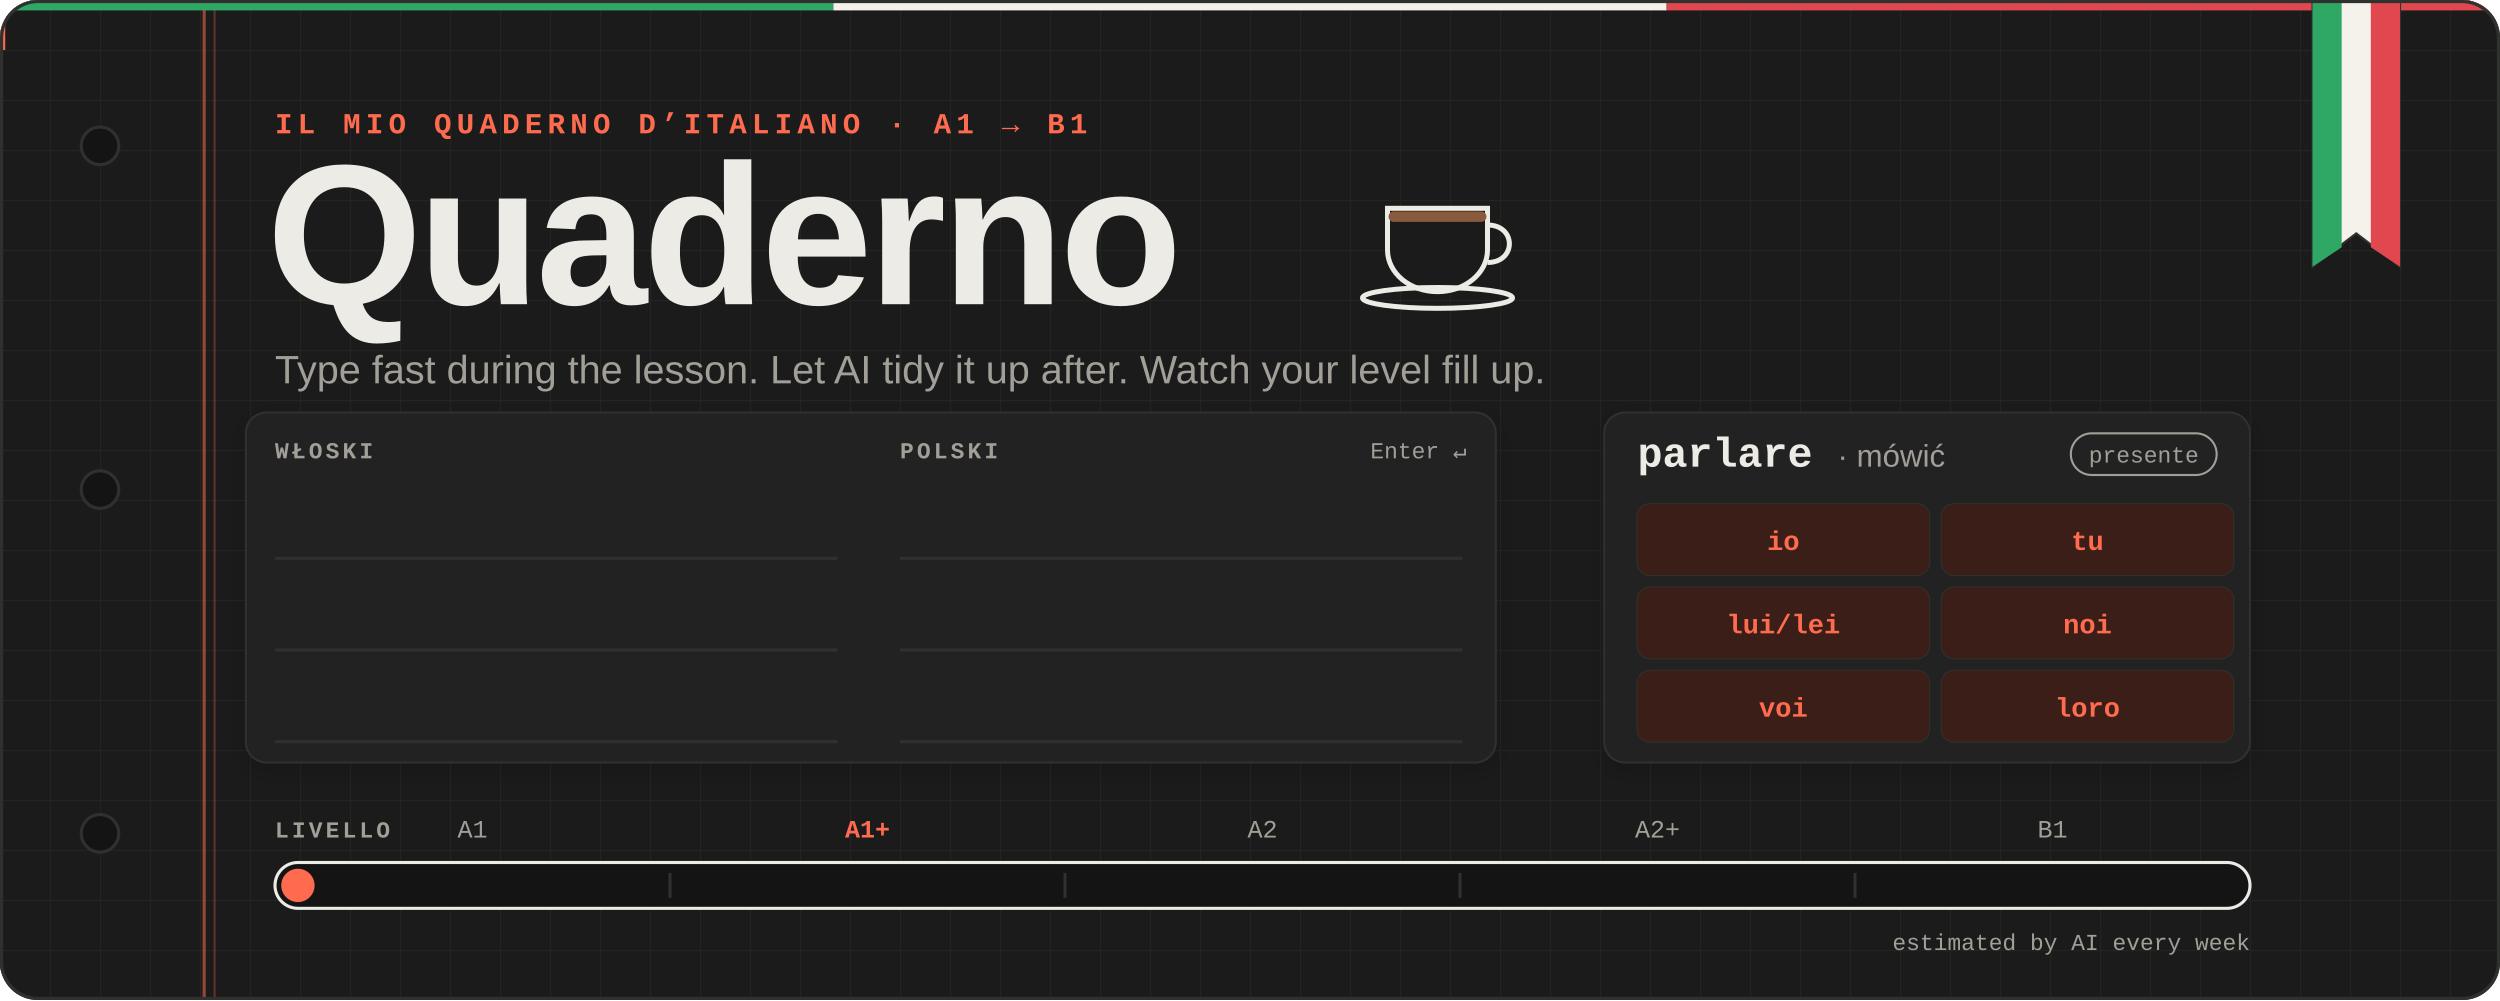
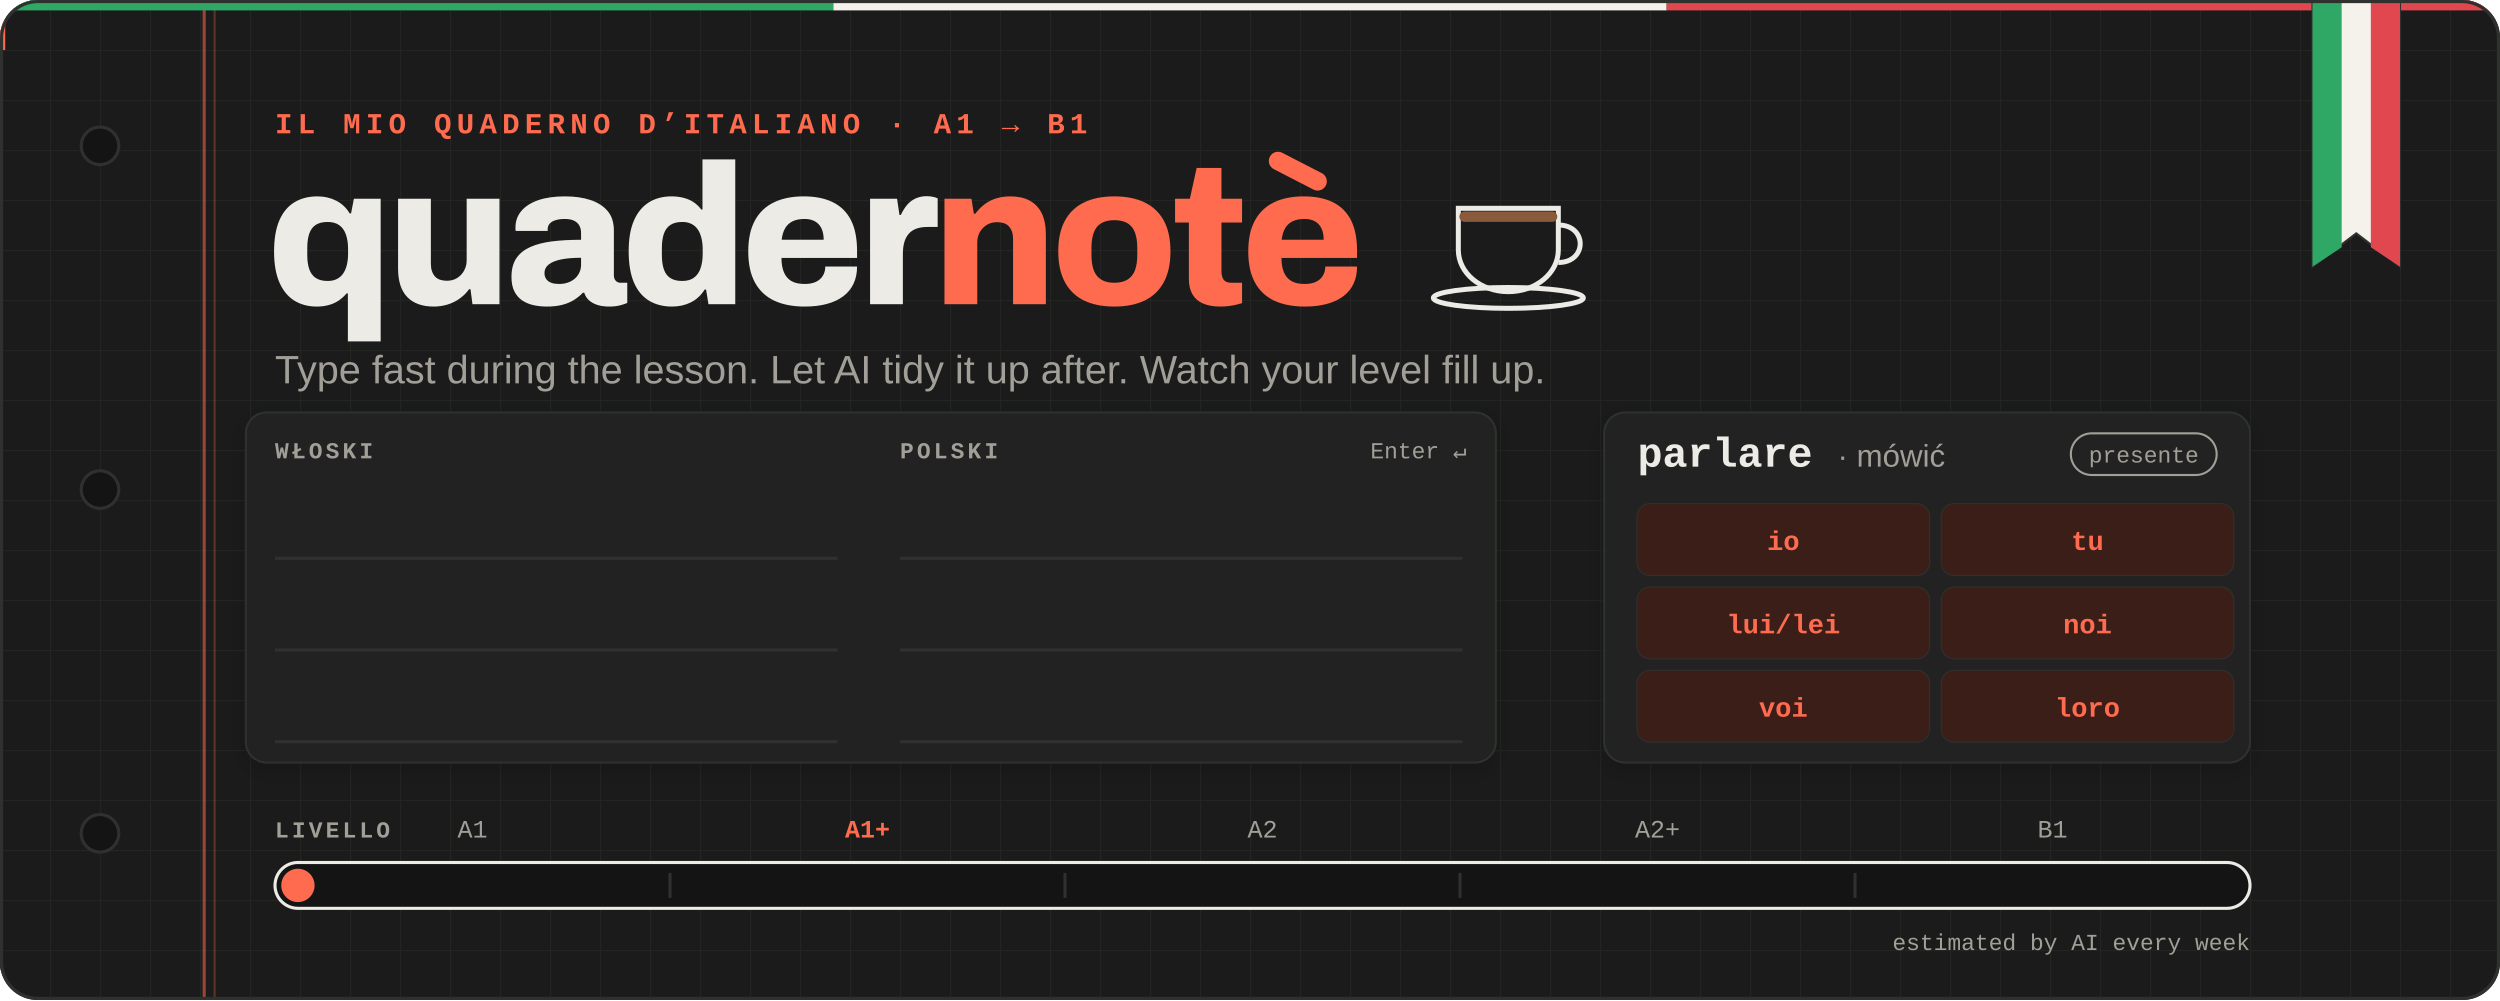
- <svg xmlns="http://www.w3.org/2000/svg" viewBox="0 0 1200 480" width="1200" height="480" role="img" aria-label="Quaderno: a personal Italian notebook. Italian words typed in class, AI fills the gaps, verbs reveal their forms, the CEFR level fills a vial.">
+ <svg xmlns="http://www.w3.org/2000/svg" viewBox="0 0 1200 480" width="1200" height="480" role="img" aria-label="Quadernotè: a personal Italian notebook. Italian words typed in class, AI fills the gaps, verbs reveal their forms, the CEFR level fills a vial.">
  <defs>
    <pattern id="quad" width="24" height="24" patternUnits="userSpaceOnUse">
      <path d="M24 0H0V24" fill="none" stroke="#232523" stroke-width="1" />
    </pattern>
    <clipPath id="frame">
      <rect width="1200" height="480" rx="18" />
    </clipPath>
    <filter id="soft" x="-10%" y="-10%" width="120%" height="130%">
      <feDropShadow dx="0" dy="3" stdDeviation="5" flood-color="#000000" flood-opacity="0.18" />
    </filter>
  </defs>
  <g clip-path="url(#frame)">
    <rect width="1200" height="480" fill="#1a1b1a" />
    <rect width="1200" height="480" fill="url(#quad)" />
    <defs>
      <clipPath id="r1a">
        <rect x="130" y="237" width="0" height="31">
          <animate attributeName="width" values="0;0;151;151;0;0" keyTimes="0.000;0.030;0.120;0.900;0.930;1.000" dur="14s" repeatCount="indefinite" />
        </rect>
      </clipPath>
      <clipPath id="r1b">
        <rect x="430" y="237" width="0" height="31">
          <animate attributeName="width" values="0;0;60;60;0;0" keyTimes="0.000;0.140;0.180;0.900;0.930;1.000" dur="14s" repeatCount="indefinite" />
        </rect>
      </clipPath>
      <clipPath id="r2a">
        <rect x="130" y="281" width="0" height="31">
          <animate attributeName="width" values="0;0;125;125;0;0" keyTimes="0.000;0.210;0.290;0.900;0.930;1.000" dur="14s" repeatCount="indefinite" />
        </rect>
      </clipPath>
      <clipPath id="r3a">
        <rect x="130" y="325" width="0" height="31">
          <animate attributeName="width" values="0;0;86;86;0;0" keyTimes="0.000;0.380;0.460;0.900;0.930;1.000" dur="14s" repeatCount="indefinite" />
        </rect>
      </clipPath>
      <clipPath id="r3b">
        <rect x="430" y="325" width="0" height="31">
          <animate attributeName="width" values="0;0;60;60;0;0" keyTimes="0.000;0.550;0.600;0.900;0.930;1.000" dur="14s" repeatCount="indefinite" />
        </rect>
      </clipPath>
    </defs>
    <line x1="98" y1="0" x2="98" y2="480" stroke="#ff6b4f" stroke-opacity="0.55" stroke-width="1.5" />
    <line x1="103" y1="0" x2="103" y2="480" stroke="#ff6b4f" stroke-opacity="0.3" stroke-width="1" />
    <rect x="0" y="0" width="400.0" height="5" fill="#2fa866" />
    <rect x="400.0" y="0" width="400.0" height="5" fill="#f4f2ea" />
    <rect x="800.0" y="0" width="400.0" height="5" fill="#e0474f" />
    <g>
      <animateTransform attributeName="transform" type="rotate" values="-2.2 1131 0;2.2 1131 0;-2.2 1131 0" dur="6s" repeatCount="indefinite" calcMode="spline" keySplines="0.45 0 0.55 1;0.45 0 0.55 1" />
      <path d="M1110 0H1152V128L1131 112L1110 128Z" fill="#f4f2ea" stroke="#2f312e" stroke-width="1" />
      <path d="M1110 0H1124V118.7L1110 128Z" fill="#2fa866" />
      <path d="M1138 0H1152V128L1138 118.7Z" fill="#e0474f" />
    </g>
    <circle cx="48" cy="70" r="9" fill="#131413" stroke="#2f312e" stroke-width="1.5" />
    <circle cx="48" cy="235" r="9" fill="#131413" stroke="#2f312e" stroke-width="1.5" />
    <circle cx="48" cy="400" r="9" fill="#131413" stroke="#2f312e" stroke-width="1.5" />
    <text x="132" y="64" font-family="'IBM Plex Mono','JetBrains Mono','SFMono-Regular',Consolas,'Liberation Mono',Menlo,monospace" font-size="14" font-weight="600" fill="#ff6b4f" text-anchor="start" letter-spacing="2.5">IL MIO QUADERNO D’ITALIANO  ·  A1 → B1</text>
-     <text x="128" y="146" font-family="'Archivo','Arial Narrow','Helvetica Neue',Arial,sans-serif" font-size="96" font-weight="800" fill="#ecebe6" text-anchor="start" letter-spacing="-2">Quaderno</text>
+     <g transform="translate(128 146) scale(0.096)">
+       <path d="M406.0 186V-54H400.0Q382.0 -33 360.0 -18.0Q338.0 -3 310.0 4.5Q282.0 12 251.0 12Q186.0 12 138.0 -18.0Q90.0 -48 63.5 -109.0Q37.0 -170 37.0 -263Q37.0 -357 63.0 -418.0Q89.0 -479 138.0 -509.0Q187.0 -539 254.0 -539Q305.0 -539 347.5 -517.5Q390.0 -496 415.0 -454H422.0L436.0 -527H570.0V186ZM305.0 -116Q332.0 -116 351.5 -126.0Q371.0 -136 383.0 -154.0Q395.0 -172 401.0 -197.0Q407.0 -222 407.0 -252V-276Q407.0 -317 396.5 -347.5Q386.0 -378 363.5 -394.5Q341.0 -411 305.0 -411Q268.0 -411 245.5 -396.5Q223.0 -382 213.0 -352.5Q203.0 -323 203.0 -281V-246Q203.0 -204 213.0 -175.0Q223.0 -146 245.5 -131.0Q268.0 -116 305.0 -116ZM835.0 12Q750.0 12 703.5 -35.0Q657.0 -82 657.0 -179V-527H821.0V-202Q821.0 -181 826.5 -165.0Q832.0 -149 842.0 -138.0Q852.0 -127 867.5 -122.0Q883.0 -117 901.0 -117Q930.0 -117 952.0 -130.5Q974.0 -144 987.0 -167.5Q1000.0 -191 1000.0 -219V-527H1164.0V0H1029.0L1019.0 -75H1012.0Q994.0 -49 966.5 -29.0Q939.0 -9 905.5 1.5Q872.0 12 835.0 12ZM1401.0 12Q1368.0 12 1336.5 5.5Q1305.0 -1 1279.5 -17.5Q1254.0 -34 1239.0 -63.0Q1224.0 -92 1224.0 -136Q1224.0 -193 1248.0 -229.0Q1272.0 -265 1317.5 -285.5Q1363.0 -306 1427.5 -314.0Q1492.0 -322 1572.0 -322V-355Q1572.0 -378 1563.0 -393.5Q1554.0 -409 1536.5 -417.5Q1519.0 -426 1490.0 -426Q1464.0 -426 1444.5 -420.0Q1425.0 -414 1415.0 -402.5Q1405.0 -391 1405.0 -375V-366H1245.0Q1244.0 -371 1244.0 -374.5Q1244.0 -378 1244.0 -384Q1244.0 -431 1273.5 -466.0Q1303.0 -501 1358.0 -520.0Q1413.0 -539 1491.0 -539Q1564.0 -539 1618.5 -521.0Q1673.0 -503 1704.5 -466.0Q1736.0 -429 1736.0 -369V-144Q1736.0 -127 1745.5 -117.0Q1755.0 -107 1769.0 -107H1803.0V-6Q1792.0 -1 1768.5 5.5Q1745.0 12 1712.0 12Q1678.0 12 1652.5 3.5Q1627.0 -5 1610.5 -20.5Q1594.0 -36 1588.0 -57H1581.0Q1562.0 -37 1536.5 -21.0Q1511.0 -5 1477.5 3.5Q1444.0 12 1401.0 12ZM1462.0 -101Q1486.0 -101 1506.0 -108.0Q1526.0 -115 1540.5 -127.5Q1555.0 -140 1563.5 -158.0Q1572.0 -176 1572.0 -197V-232Q1515.0 -232 1474.0 -224.0Q1433.0 -216 1411.0 -199.0Q1389.0 -182 1389.0 -156Q1389.0 -137 1398.5 -124.5Q1408.0 -112 1424.0 -106.5Q1440.0 -101 1462.0 -101ZM2027.0 12Q1960.0 12 1911.0 -18.0Q1862.0 -48 1836.0 -109.0Q1810.0 -170 1810.0 -265Q1810.0 -358 1836.5 -418.5Q1863.0 -479 1911.0 -509.0Q1959.0 -539 2024.0 -539Q2055.0 -539 2083.5 -532.0Q2112.0 -525 2134.5 -510.0Q2157.0 -495 2173.0 -473H2179.0V-724H2343.0V0H2209.0L2197.0 -73H2190.0Q2163.0 -30 2121.0 -9.0Q2079.0 12 2027.0 12ZM2078.0 -116Q2114.0 -116 2136.5 -132.5Q2159.0 -149 2169.5 -179.5Q2180.0 -210 2180.0 -251V-275Q2180.0 -305 2174.0 -330.0Q2168.0 -355 2156.0 -373.0Q2144.0 -391 2124.5 -401.0Q2105.0 -411 2078.0 -411Q2041.0 -411 2018.5 -396.0Q1996.0 -381 1986.0 -352.0Q1976.0 -323 1976.0 -280V-245Q1976.0 -203 1986.0 -174.0Q1996.0 -145 2018.5 -130.5Q2041.0 -116 2078.0 -116ZM2691.0 12Q2601.0 12 2538.0 -17.5Q2475.0 -47 2441.5 -108.0Q2408.0 -169 2408.0 -264Q2408.0 -357 2441.0 -418.0Q2474.0 -479 2536.0 -509.0Q2598.0 -539 2685.0 -539Q2771.0 -539 2830.5 -510.0Q2890.0 -481 2921.0 -421.0Q2952.0 -361 2952.0 -266V-231H2574.0Q2574.0 -189 2586.0 -160.0Q2598.0 -131 2623.0 -116.0Q2648.0 -101 2690.0 -101Q2715.0 -101 2734.0 -107.0Q2753.0 -113 2766.0 -124.5Q2779.0 -136 2786.0 -152.0Q2793.0 -168 2793.0 -188H2952.0Q2952.0 -140 2934.5 -102.5Q2917.0 -65 2883.0 -39.5Q2849.0 -14 2800.5 -1.0Q2752.0 12 2691.0 12ZM2575.0 -322H2785.0Q2785.0 -348 2778.5 -367.5Q2772.0 -387 2759.5 -400.0Q2747.0 -413 2729.5 -419.5Q2712.0 -426 2689.0 -426Q2653.0 -426 2629.0 -414.0Q2605.0 -402 2592.0 -379.0Q2579.0 -356 2575.0 -322ZM3017.0 0V-527H3152.0L3164.0 -446H3171.0Q3183.0 -473 3200.5 -494.5Q3218.0 -516 3243.5 -528.0Q3269.0 -540 3300.0 -540Q3318.0 -540 3333.0 -536.5Q3348.0 -533 3355.0 -529V-386H3303.0Q3272.0 -386 3248.5 -377.5Q3225.0 -369 3210.0 -351.5Q3195.0 -334 3188.0 -309.0Q3181.0 -284 3181.0 -251V0Z" fill="#ecebe6" />
+       <path d="M3389.0 0V-527H3524.0L3536.0 -452H3543.0Q3563.0 -479 3589.0 -499.0Q3615.0 -519 3648.0 -529.0Q3681.0 -539 3718.0 -539Q3775.0 -539 3814.5 -518.0Q3854.0 -497 3875.0 -455.0Q3896.0 -413 3896.0 -348V0H3732.0V-325Q3732.0 -347 3726.5 -362.5Q3721.0 -378 3711.0 -389.0Q3701.0 -400 3686.0 -405.0Q3671.0 -410 3652.0 -410Q3623.0 -410 3601.0 -396.5Q3579.0 -383 3566.0 -360.5Q3553.0 -338 3553.0 -308V0ZM4238.0 12Q4150.0 12 4087.5 -18.0Q4025.0 -48 3991.5 -109.5Q3958.0 -171 3958.0 -264Q3958.0 -357 3991.5 -418.0Q4025.0 -479 4087.5 -509.0Q4150.0 -539 4238.0 -539Q4327.0 -539 4389.5 -509.0Q4452.0 -479 4485.5 -418.0Q4519.0 -357 4519.0 -264Q4519.0 -171 4485.5 -109.5Q4452.0 -48 4389.5 -18.0Q4327.0 12 4238.0 12ZM4238.0 -107Q4279.0 -107 4304.5 -123.0Q4330.0 -139 4341.5 -169.5Q4353.0 -200 4353.0 -245V-282Q4353.0 -327 4341.5 -358.0Q4330.0 -389 4304.5 -404.5Q4279.0 -420 4238.0 -420Q4198.0 -420 4172.5 -404.5Q4147.0 -389 4135.5 -358.0Q4124.0 -327 4124.0 -282V-245Q4124.0 -200 4135.5 -169.5Q4147.0 -139 4172.5 -123.0Q4198.0 -107 4238.0 -107ZM4768.0 12Q4717.0 12 4681.5 -3.5Q4646.0 -19 4628.5 -50.0Q4611.0 -81 4611.0 -125V-408H4542.0V-527H4616.0L4650.0 -681H4774.0V-527H4877.0V-408H4774.0V-165Q4774.0 -137 4785.0 -122.0Q4796.0 -107 4825.0 -107H4877.0V-5Q4864.0 -1 4844.5 3.5Q4825.0 8 4805.0 10.0Q4785.0 12 4768.0 12ZM5191.0 12Q5101.0 12 5038.0 -17.5Q4975.0 -47 4941.5 -108.0Q4908.0 -169 4908.0 -264Q4908.0 -357 4941.0 -418.0Q4974.0 -479 5036.0 -509.0Q5098.0 -539 5185.0 -539Q5271.0 -539 5330.5 -510.0Q5390.0 -481 5421.0 -421.0Q5452.0 -361 5452.0 -266V-231H5074.0Q5074.0 -189 5086.0 -160.0Q5098.0 -131 5123.0 -116.0Q5148.0 -101 5190.0 -101Q5215.0 -101 5234.0 -107.0Q5253.0 -113 5266.0 -124.5Q5279.0 -136 5286.0 -152.0Q5293.0 -168 5293.0 -188H5452.0Q5452.0 -140 5434.5 -102.5Q5417.0 -65 5383.0 -39.5Q5349.0 -14 5300.5 -1.0Q5252.0 12 5191.0 12ZM5075.0 -322H5285.0Q5285.0 -348 5278.5 -367.5Q5272.0 -387 5259.5 -400.0Q5247.0 -413 5229.5 -419.5Q5212.0 -426 5189.0 -426Q5153.0 -426 5129.0 -414.0Q5105.0 -402 5092.0 -379.0Q5079.0 -356 5075.0 -322Z" fill="#ff6b4f" />
+       <line x1="5056.7" y1="-716" x2="5254.8" y2="-614" stroke="#ff6b4f" stroke-width="92" stroke-linecap="round" />
+     </g>
    <text x="132" y="184" font-family="'Schibsted Grotesk','Segoe UI','Helvetica Neue',Arial,sans-serif" font-size="19" font-weight="400" fill="#a19f97" text-anchor="start">Type fast during the lesson. Let AI tidy it up after. Watch your level fill up.</text>
-     <path d="M680 94 c -6 -8 6 -14 0 -22 c -6 -8 6 -14 0 -20" fill="none" stroke="#a19f97" stroke-width="2.2" stroke-linecap="round" opacity="0">
+     <path d="M714 94 c -6 -8 6 -14 0 -22 c -6 -8 6 -14 0 -20" fill="none" stroke="#a19f97" stroke-width="2.2" stroke-linecap="round" opacity="0">
      <animate attributeName="opacity" values="0;0.75;0" dur="3s" begin="0.0s" repeatCount="indefinite" />
      <animateTransform attributeName="transform" type="translate" values="0 6;0 -8" dur="3s" begin="0.0s" repeatCount="indefinite" />
    </path>
-     <path d="M690 94 c -6 -8 6 -14 0 -22 c -6 -8 6 -14 0 -20" fill="none" stroke="#a19f97" stroke-width="2.2" stroke-linecap="round" opacity="0">
+     <path d="M724 94 c -6 -8 6 -14 0 -22 c -6 -8 6 -14 0 -20" fill="none" stroke="#a19f97" stroke-width="2.2" stroke-linecap="round" opacity="0">
      <animate attributeName="opacity" values="0;0.75;0" dur="3s" begin="0.9s" repeatCount="indefinite" />
      <animateTransform attributeName="transform" type="translate" values="0 6;0 -8" dur="3s" begin="0.9s" repeatCount="indefinite" />
    </path>
-     <path d="M700 94 c -6 -8 6 -14 0 -22 c -6 -8 6 -14 0 -20" fill="none" stroke="#a19f97" stroke-width="2.2" stroke-linecap="round" opacity="0">
+     <path d="M734 94 c -6 -8 6 -14 0 -22 c -6 -8 6 -14 0 -20" fill="none" stroke="#a19f97" stroke-width="2.2" stroke-linecap="round" opacity="0">
      <animate attributeName="opacity" values="0;0.75;0" dur="3s" begin="1.8s" repeatCount="indefinite" />
      <animateTransform attributeName="transform" type="translate" values="0 6;0 -8" dur="3s" begin="1.8s" repeatCount="indefinite" />
    </path>
-     <path d="M666 100 H714 V120 a24 20 0 0 1 -48 0 Z" fill="#1a1b1a" stroke="#ecebe6" stroke-width="2.4" />
-     <path d="M669 104 H711" stroke="#8a5a3c" stroke-width="5" stroke-linecap="round" />
-     <path d="M714 108 c 14 0 14 18 0 18" fill="none" stroke="#ecebe6" stroke-width="2.4" />
-     <ellipse cx="690" cy="143" rx="36" ry="5" fill="none" stroke="#ecebe6" stroke-width="2.4" />
+     <path d="M700 100 H748 V120 a24 20 0 0 1 -48 0 Z" fill="#1a1b1a" stroke="#ecebe6" stroke-width="2.4" />
+     <path d="M703 104 H745" stroke="#8a5a3c" stroke-width="5" stroke-linecap="round" />
+     <path d="M748 108 c 14 0 14 18 0 18" fill="none" stroke="#ecebe6" stroke-width="2.4" />
+     <ellipse cx="724" cy="143" rx="36" ry="5" fill="none" stroke="#ecebe6" stroke-width="2.4" />
    <rect x="118" y="198" width="600" height="168" rx="10" fill="#202220" stroke="#2f312e" filter="url(#soft)" />
    <text x="132" y="220" font-family="'IBM Plex Mono','JetBrains Mono','SFMono-Regular',Consolas,'Liberation Mono',Menlo,monospace" font-size="11" font-weight="600" fill="#a19f97" text-anchor="start" letter-spacing="1.5">WŁOSKI</text>
    <text x="432" y="220" font-family="'IBM Plex Mono','JetBrains Mono','SFMono-Regular',Consolas,'Liberation Mono',Menlo,monospace" font-size="11" font-weight="600" fill="#a19f97" text-anchor="start" letter-spacing="1.5">POLSKI</text>
    <line x1="132" y1="268" x2="402" y2="268" stroke="#2f312e" stroke-width="1.5" />
    <line x1="432" y1="268" x2="702" y2="268" stroke="#2f312e" stroke-width="1.5" />
    <line x1="132" y1="312" x2="402" y2="312" stroke="#2f312e" stroke-width="1.5" />
    <line x1="432" y1="312" x2="702" y2="312" stroke="#2f312e" stroke-width="1.5" />
    <line x1="132" y1="356" x2="402" y2="356" stroke="#2f312e" stroke-width="1.5" />
    <line x1="432" y1="356" x2="702" y2="356" stroke="#2f312e" stroke-width="1.5" />
    <g clip-path="url(#r1a)">
      <text x="132" y="258" font-family="'IBM Plex Mono','JetBrains Mono','SFMono-Regular',Consolas,'Liberation Mono',Menlo,monospace" font-size="21" font-weight="500" fill="#ecebe6" text-anchor="start">la finestra</text>
    </g>
    <g clip-path="url(#r1b)">
      <text x="432" y="258" font-family="'IBM Plex Mono','JetBrains Mono','SFMono-Regular',Consolas,'Liberation Mono',Menlo,monospace" font-size="21" font-weight="500" fill="#ecebe6" text-anchor="start">okno</text>
    </g>
    <g clip-path="url(#r2a)">
      <text x="132" y="302" font-family="'IBM Plex Mono','JetBrains Mono','SFMono-Regular',Consolas,'Liberation Mono',Menlo,monospace" font-size="21" font-weight="500" fill="#ecebe6" text-anchor="start">il tavolo</text>
    </g>
    <g opacity="0">
      <animate attributeName="opacity" values="0;0;1;1;0;0" keyTimes="0.000;0.310;0.330;0.600;0.620;1.000" dur="14s" repeatCount="indefinite" />
      <rect x="432" y="283" width="190" height="26" rx="13" fill="#3a1e17" />
      <text x="446" y="301" font-family="'IBM Plex Mono','JetBrains Mono','SFMono-Regular',Consolas,'Liberation Mono',Menlo,monospace" font-size="12.5" font-weight="600" fill="#ff6b4f" text-anchor="start">NULL · brak tłumaczenia</text>
    </g>
    <g opacity="0">
      <animate attributeName="opacity" values="0;0;1;1;0;0" keyTimes="0.000;0.640;0.660;0.900;0.930;1.000" dur="14s" repeatCount="indefinite" />
      <text x="432" y="302" font-family="'IBM Plex Mono','JetBrains Mono','SFMono-Regular',Consolas,'Liberation Mono',Menlo,monospace" font-size="21" font-weight="500" fill="#ecebe6" text-anchor="start">stół</text>
      <rect x="492" y="285" width="54" height="22" rx="11" fill="none" stroke="#6fcf9b" stroke-width="1.5" />
      <text x="519" y="300.5" font-family="'IBM Plex Mono','JetBrains Mono','SFMono-Regular',Consolas,'Liberation Mono',Menlo,monospace" font-size="12" font-weight="700" fill="#6fcf9b" text-anchor="middle">✦ AI</text>
    </g>
    <g clip-path="url(#r3a)">
      <text x="132" y="346" font-family="'IBM Plex Mono','JetBrains Mono','SFMono-Regular',Consolas,'Liberation Mono',Menlo,monospace" font-size="21" font-weight="500" fill="#ecebe6" text-anchor="start">caffe`</text>
    </g>
    <g opacity="0">
      <animate attributeName="opacity" values="0;0;1;1;0;0" keyTimes="0.000;0.500;0.520;0.900;0.930;1.000" dur="14s" repeatCount="indefinite" />
      <rect x="128" y="322" width="100" height="32" fill="#202220" />
      <text x="132" y="346" font-family="'IBM Plex Mono','JetBrains Mono','SFMono-Regular',Consolas,'Liberation Mono',Menlo,monospace" font-size="21" font-weight="500" fill="#ecebe6" text-anchor="start">caff</text>
      <text x="184" y="346" font-family="'IBM Plex Mono','JetBrains Mono','SFMono-Regular',Consolas,'Liberation Mono',Menlo,monospace" font-size="21" font-weight="700" fill="#ff6b4f">è<animate attributeName="font-size" values="21;21;28;21;21" keyTimes="0.000;0.500;0.530;0.570;1.000" dur="14s" repeatCount="indefinite" />
      </text>
    </g>
    <g clip-path="url(#r3b)">
      <text x="432" y="346" font-family="'IBM Plex Mono','JetBrains Mono','SFMono-Regular',Consolas,'Liberation Mono',Menlo,monospace" font-size="21" font-weight="500" fill="#ecebe6" text-anchor="start">kawa</text>
    </g>
    <rect width="2.5" height="24" fill="#ff6b4f">
      <animate attributeName="x" values="132;272;432;492;132;248;552;132;212;432;492" keyTimes="0.000;0.120;0.130;0.180;0.200;0.290;0.310;0.370;0.460;0.540;0.600" calcMode="discrete" dur="14s" repeatCount="indefinite" />
      <animate attributeName="y" values="238;238;238;238;282;282;282;326;326;326;326" keyTimes="0.000;0.120;0.130;0.180;0.200;0.290;0.310;0.370;0.460;0.540;0.600" calcMode="discrete" dur="14s" repeatCount="indefinite" />
      <animate attributeName="opacity" values="1;0;1" dur="1s" repeatCount="indefinite" />
    </rect>
    <text x="704" y="220" font-family="'IBM Plex Mono','JetBrains Mono','SFMono-Regular',Consolas,'Liberation Mono',Menlo,monospace" font-size="11" font-weight="500" fill="#a19f97" text-anchor="end">Enter ↵</text>
    <rect x="770" y="198" width="310" height="168" rx="10" fill="#202220" stroke="#2f312e" filter="url(#soft)" />
    <text x="786" y="224" font-family="'IBM Plex Mono','JetBrains Mono','SFMono-Regular',Consolas,'Liberation Mono',Menlo,monospace" font-size="20" font-weight="700" fill="#ecebe6" text-anchor="start">parlare</text>
    <text x="882" y="224" font-family="'Schibsted Grotesk','Segoe UI','Helvetica Neue',Arial,sans-serif" font-size="15" font-weight="400" fill="#a19f97" text-anchor="start">· mówić</text>
    <rect x="994" y="208" width="70" height="20" rx="10" fill="none" stroke="#a19f97" stroke-width="1" />
    <text x="1029" y="222" font-family="'IBM Plex Mono','JetBrains Mono','SFMono-Regular',Consolas,'Liberation Mono',Menlo,monospace" font-size="11" font-weight="500" fill="#a19f97" text-anchor="middle">presente</text>
    <rect x="786" y="242" width="140" height="34" rx="6" fill="none" stroke="#2f312e" />
    <text x="796" y="264" font-family="'IBM Plex Mono','JetBrains Mono','SFMono-Regular',Consolas,'Liberation Mono',Menlo,monospace" font-size="12" font-weight="500" fill="#a19f97" text-anchor="start">io</text>
    <text x="916" y="265" font-family="'IBM Plex Mono','JetBrains Mono','SFMono-Regular',Consolas,'Liberation Mono',Menlo,monospace" font-size="16" font-weight="600" fill="#ecebe6" text-anchor="end">parlo</text>
    <g>
      <rect x="786" y="242" width="140" height="34" rx="6" fill="#3a1e17" />
      <text x="856.0" y="264" font-family="'IBM Plex Mono','JetBrains Mono','SFMono-Regular',Consolas,'Liberation Mono',Menlo,monospace" font-size="13" font-weight="600" fill="#ff6b4f" text-anchor="middle">io</text>
      <animate attributeName="opacity" values="1;1;0;0;1;1" keyTimes="0.000;0.660;0.680;0.900;0.930;1.000" dur="14s" repeatCount="indefinite" />
    </g>
    <rect x="932" y="242" width="140" height="34" rx="6" fill="none" stroke="#2f312e" />
    <text x="942" y="264" font-family="'IBM Plex Mono','JetBrains Mono','SFMono-Regular',Consolas,'Liberation Mono',Menlo,monospace" font-size="12" font-weight="500" fill="#a19f97" text-anchor="start">tu</text>
    <text x="1062" y="265" font-family="'IBM Plex Mono','JetBrains Mono','SFMono-Regular',Consolas,'Liberation Mono',Menlo,monospace" font-size="16" font-weight="600" fill="#ecebe6" text-anchor="end">parli</text>
    <g>
      <rect x="932" y="242" width="140" height="34" rx="6" fill="#3a1e17" />
      <text x="1002.0" y="264" font-family="'IBM Plex Mono','JetBrains Mono','SFMono-Regular',Consolas,'Liberation Mono',Menlo,monospace" font-size="13" font-weight="600" fill="#ff6b4f" text-anchor="middle">tu</text>
      <animate attributeName="opacity" values="1;1;0;0;1;1" keyTimes="0.000;0.695;0.715;0.900;0.930;1.000" dur="14s" repeatCount="indefinite" />
    </g>
    <rect x="786" y="282" width="140" height="34" rx="6" fill="none" stroke="#2f312e" />
    <text x="796" y="304" font-family="'IBM Plex Mono','JetBrains Mono','SFMono-Regular',Consolas,'Liberation Mono',Menlo,monospace" font-size="12" font-weight="500" fill="#a19f97" text-anchor="start">lui/lei</text>
    <text x="916" y="305" font-family="'IBM Plex Mono','JetBrains Mono','SFMono-Regular',Consolas,'Liberation Mono',Menlo,monospace" font-size="16" font-weight="600" fill="#ecebe6" text-anchor="end">parla</text>
    <g>
      <rect x="786" y="282" width="140" height="34" rx="6" fill="#3a1e17" />
      <text x="856.0" y="304" font-family="'IBM Plex Mono','JetBrains Mono','SFMono-Regular',Consolas,'Liberation Mono',Menlo,monospace" font-size="13" font-weight="600" fill="#ff6b4f" text-anchor="middle">lui/lei</text>
      <animate attributeName="opacity" values="1;1;0;0;1;1" keyTimes="0.000;0.730;0.750;0.900;0.930;1.000" dur="14s" repeatCount="indefinite" />
    </g>
    <rect x="932" y="282" width="140" height="34" rx="6" fill="none" stroke="#2f312e" />
    <text x="942" y="304" font-family="'IBM Plex Mono','JetBrains Mono','SFMono-Regular',Consolas,'Liberation Mono',Menlo,monospace" font-size="12" font-weight="500" fill="#a19f97" text-anchor="start">noi</text>
    <text x="1062" y="305" font-family="'IBM Plex Mono','JetBrains Mono','SFMono-Regular',Consolas,'Liberation Mono',Menlo,monospace" font-size="16" font-weight="600" fill="#ecebe6" text-anchor="end">parliamo</text>
    <g>
      <rect x="932" y="282" width="140" height="34" rx="6" fill="#3a1e17" />
      <text x="1002.0" y="304" font-family="'IBM Plex Mono','JetBrains Mono','SFMono-Regular',Consolas,'Liberation Mono',Menlo,monospace" font-size="13" font-weight="600" fill="#ff6b4f" text-anchor="middle">noi</text>
      <animate attributeName="opacity" values="1;1;0;0;1;1" keyTimes="0.000;0.765;0.785;0.900;0.930;1.000" dur="14s" repeatCount="indefinite" />
    </g>
    <rect x="786" y="322" width="140" height="34" rx="6" fill="none" stroke="#2f312e" />
    <text x="796" y="344" font-family="'IBM Plex Mono','JetBrains Mono','SFMono-Regular',Consolas,'Liberation Mono',Menlo,monospace" font-size="12" font-weight="500" fill="#a19f97" text-anchor="start">voi</text>
    <text x="916" y="345" font-family="'IBM Plex Mono','JetBrains Mono','SFMono-Regular',Consolas,'Liberation Mono',Menlo,monospace" font-size="16" font-weight="600" fill="#ecebe6" text-anchor="end">parlate</text>
    <g>
      <rect x="786" y="322" width="140" height="34" rx="6" fill="#3a1e17" />
      <text x="856.0" y="344" font-family="'IBM Plex Mono','JetBrains Mono','SFMono-Regular',Consolas,'Liberation Mono',Menlo,monospace" font-size="13" font-weight="600" fill="#ff6b4f" text-anchor="middle">voi</text>
      <animate attributeName="opacity" values="1;1;0;0;1;1" keyTimes="0.000;0.800;0.820;0.900;0.930;1.000" dur="14s" repeatCount="indefinite" />
    </g>
    <rect x="932" y="322" width="140" height="34" rx="6" fill="none" stroke="#2f312e" />
    <text x="942" y="344" font-family="'IBM Plex Mono','JetBrains Mono','SFMono-Regular',Consolas,'Liberation Mono',Menlo,monospace" font-size="12" font-weight="500" fill="#a19f97" text-anchor="start">loro</text>
    <text x="1062" y="345" font-family="'IBM Plex Mono','JetBrains Mono','SFMono-Regular',Consolas,'Liberation Mono',Menlo,monospace" font-size="16" font-weight="600" fill="#ecebe6" text-anchor="end">parlano</text>
    <g>
      <rect x="932" y="322" width="140" height="34" rx="6" fill="#3a1e17" />
      <text x="1002.0" y="344" font-family="'IBM Plex Mono','JetBrains Mono','SFMono-Regular',Consolas,'Liberation Mono',Menlo,monospace" font-size="13" font-weight="600" fill="#ff6b4f" text-anchor="middle">loro</text>
      <animate attributeName="opacity" values="1;1;0;0;1;1" keyTimes="0.000;0.835;0.855;0.900;0.930;1.000" dur="14s" repeatCount="indefinite" />
    </g>
    <text x="132" y="402" font-family="'IBM Plex Mono','JetBrains Mono','SFMono-Regular',Consolas,'Liberation Mono',Menlo,monospace" font-size="11" font-weight="600" fill="#a19f97" text-anchor="start" letter-spacing="1.5">LIVELLO</text>
    <text x="226.8" y="402" font-family="'IBM Plex Mono','JetBrains Mono','SFMono-Regular',Consolas,'Liberation Mono',Menlo,monospace" font-size="12" font-weight="500" fill="#a19f97" text-anchor="middle">A1</text>
    <text x="416.4" y="402" font-family="'IBM Plex Mono','JetBrains Mono','SFMono-Regular',Consolas,'Liberation Mono',Menlo,monospace" font-size="12" font-weight="700" fill="#ff6b4f" text-anchor="middle">A1+</text>
    <text x="606.0" y="402" font-family="'IBM Plex Mono','JetBrains Mono','SFMono-Regular',Consolas,'Liberation Mono',Menlo,monospace" font-size="12" font-weight="500" fill="#a19f97" text-anchor="middle">A2</text>
    <text x="795.6" y="402" font-family="'IBM Plex Mono','JetBrains Mono','SFMono-Regular',Consolas,'Liberation Mono',Menlo,monospace" font-size="12" font-weight="500" fill="#a19f97" text-anchor="middle">A2+</text>
    <text x="985.2" y="402" font-family="'IBM Plex Mono','JetBrains Mono','SFMono-Regular',Consolas,'Liberation Mono',Menlo,monospace" font-size="12" font-weight="500" fill="#a19f97" text-anchor="middle">B1</text>
    <rect x="132" y="414" width="948" height="22" rx="11" fill="#131413" stroke="#ecebe6" stroke-width="1.5" />
    <line x1="321.6" y1="419" x2="321.6" y2="431" stroke="#2f312e" stroke-width="1.5" />
    <line x1="511.2" y1="419" x2="511.2" y2="431" stroke="#2f312e" stroke-width="1.5" />
    <line x1="700.8" y1="419" x2="700.8" y2="431" stroke="#2f312e" stroke-width="1.5" />
    <line x1="890.4" y1="419" x2="890.4" y2="431" stroke="#2f312e" stroke-width="1.5" />
    <rect x="135" y="417" width="16" height="16" rx="8" fill="#ff6b4f">
      <animate attributeName="width" values="16;16;268.92;268.92;16;16" keyTimes="0.000;0.720;0.860;0.950;0.990;1.000" dur="14s" repeatCount="indefinite" calcMode="spline" keySplines="0 0 1 1;0.3 0 0.2 1;0 0 1 1;0.4 0 0.6 1;0 0 1 1" />
    </rect>
    <text x="1080" y="456" font-family="'IBM Plex Mono','JetBrains Mono','SFMono-Regular',Consolas,'Liberation Mono',Menlo,monospace" font-size="11" font-weight="500" fill="#a19f97" text-anchor="end">estimated by AI every week</text>
  </g>
  <rect x="0.75" y="0.75" width="1198.5" height="478.5" rx="17.5" fill="none" stroke="#2f312e" stroke-width="1.5" />
</svg>
